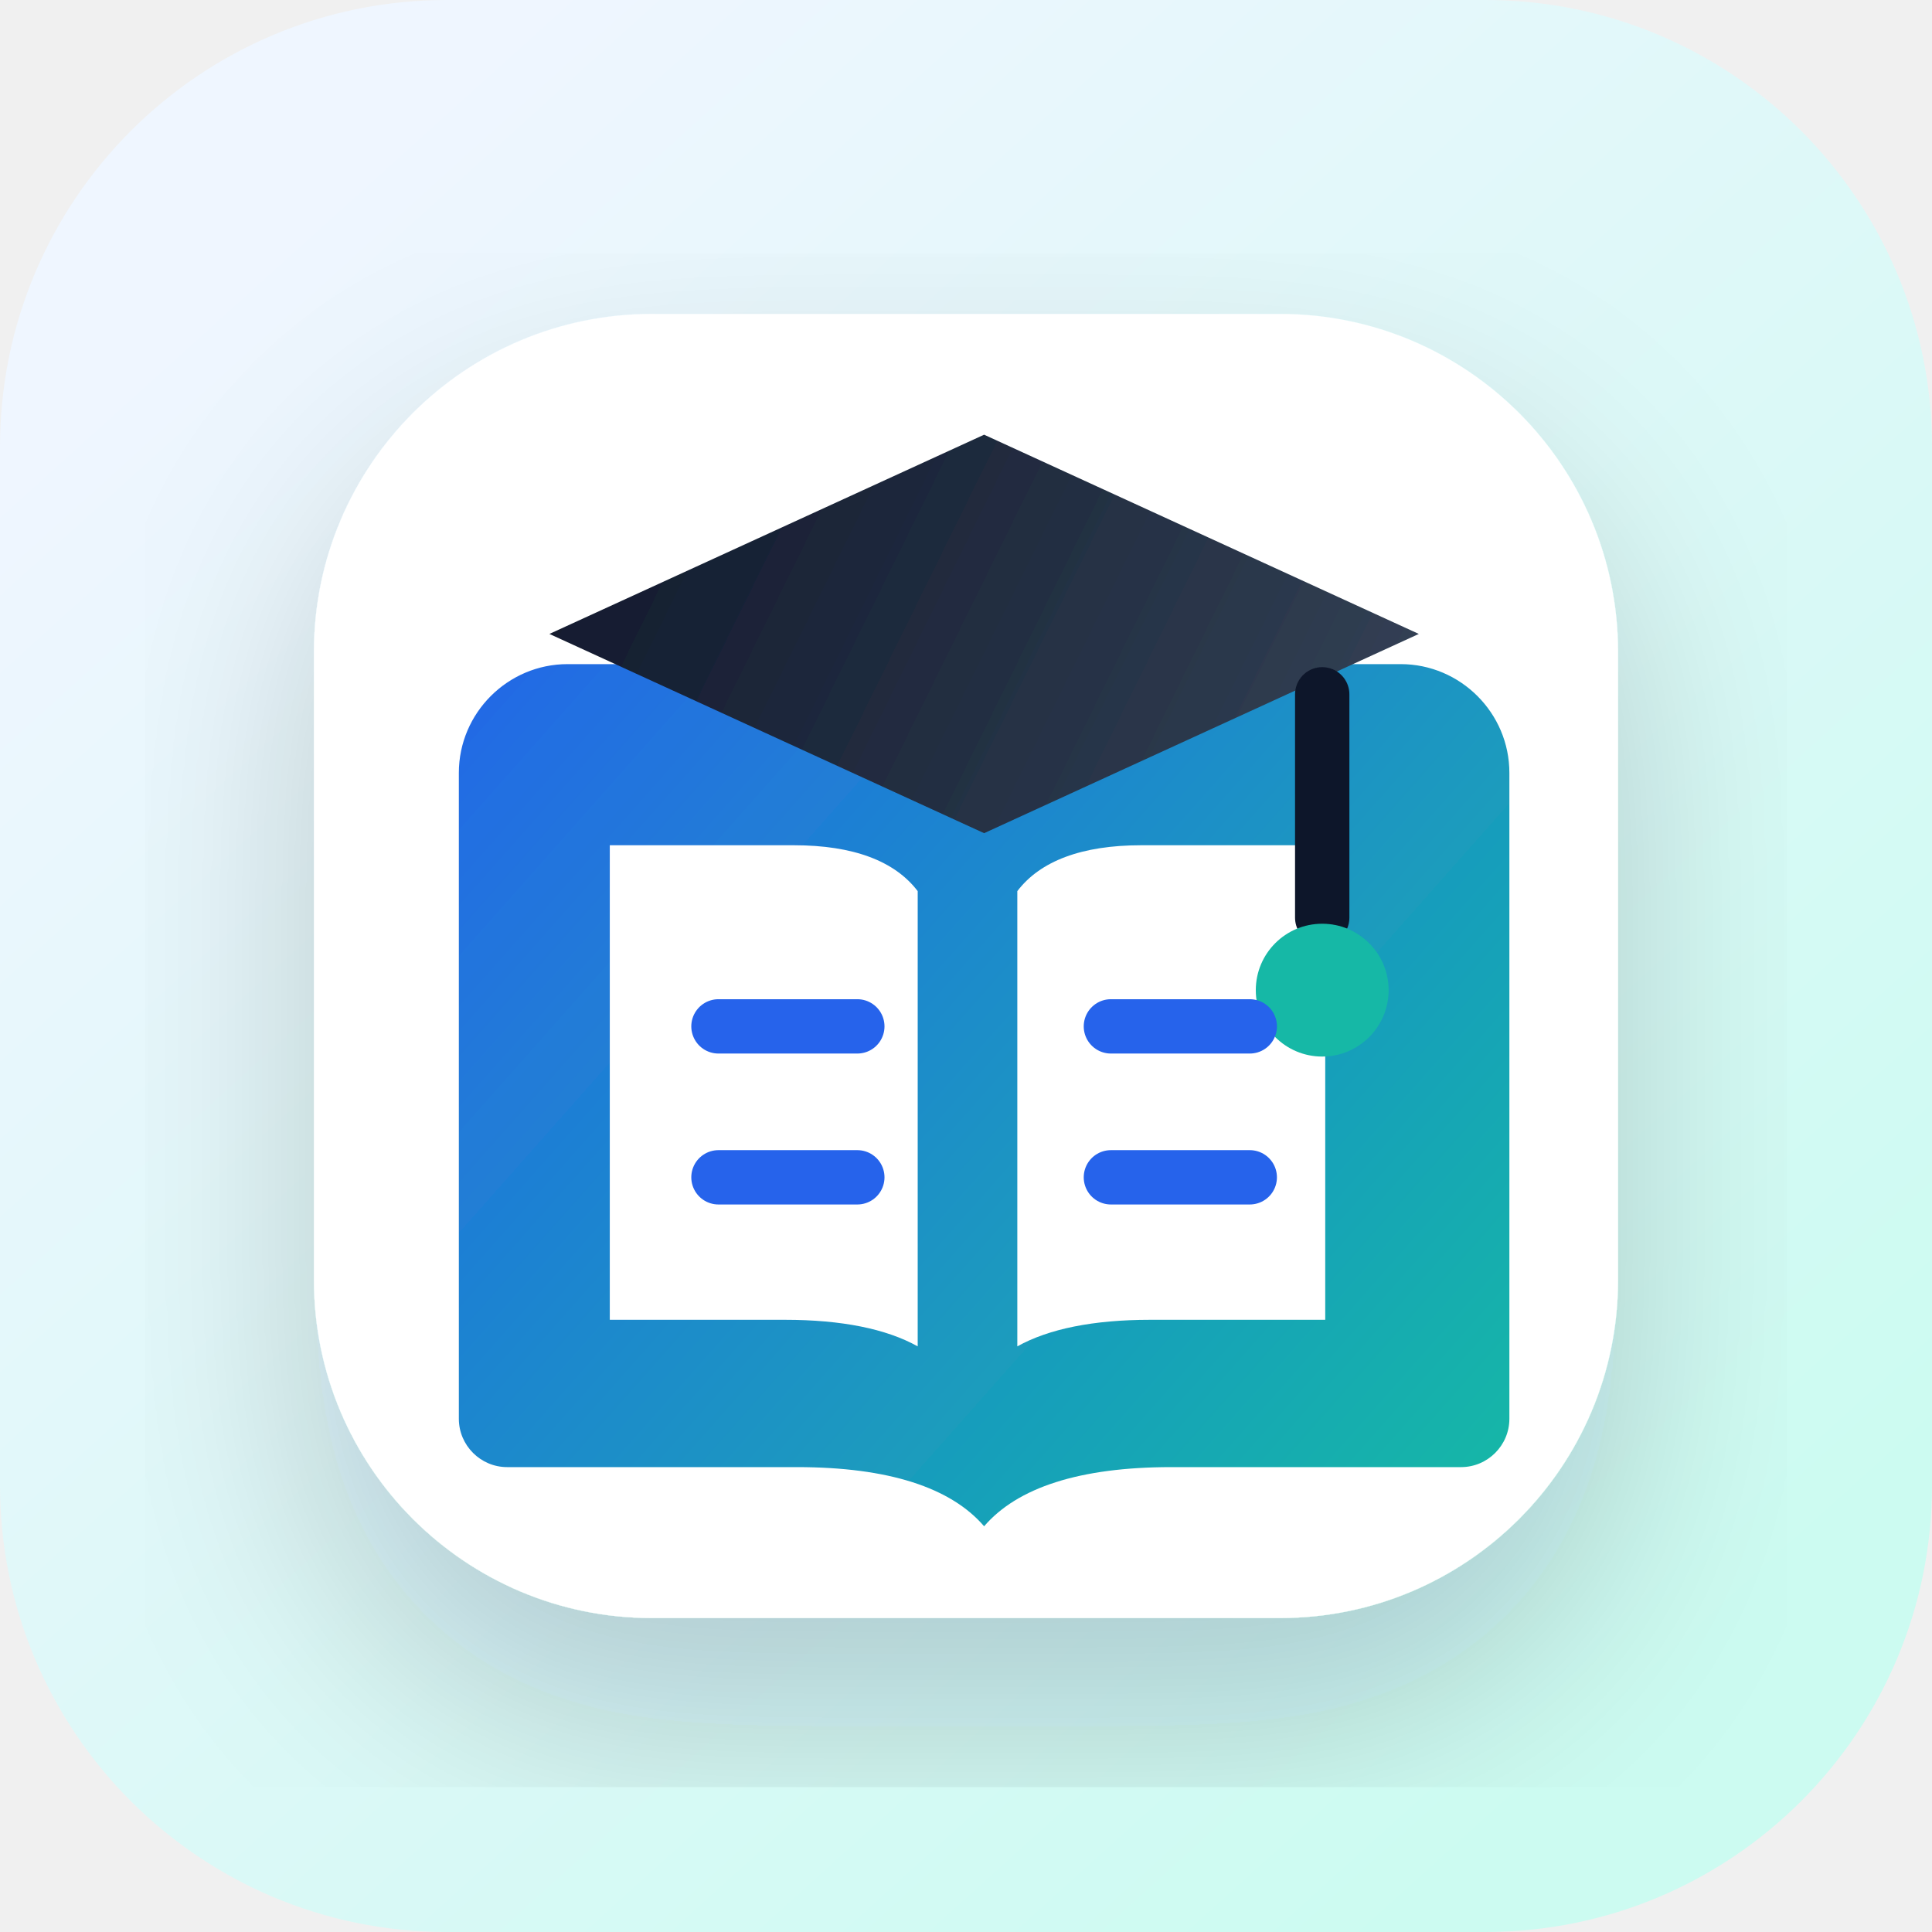
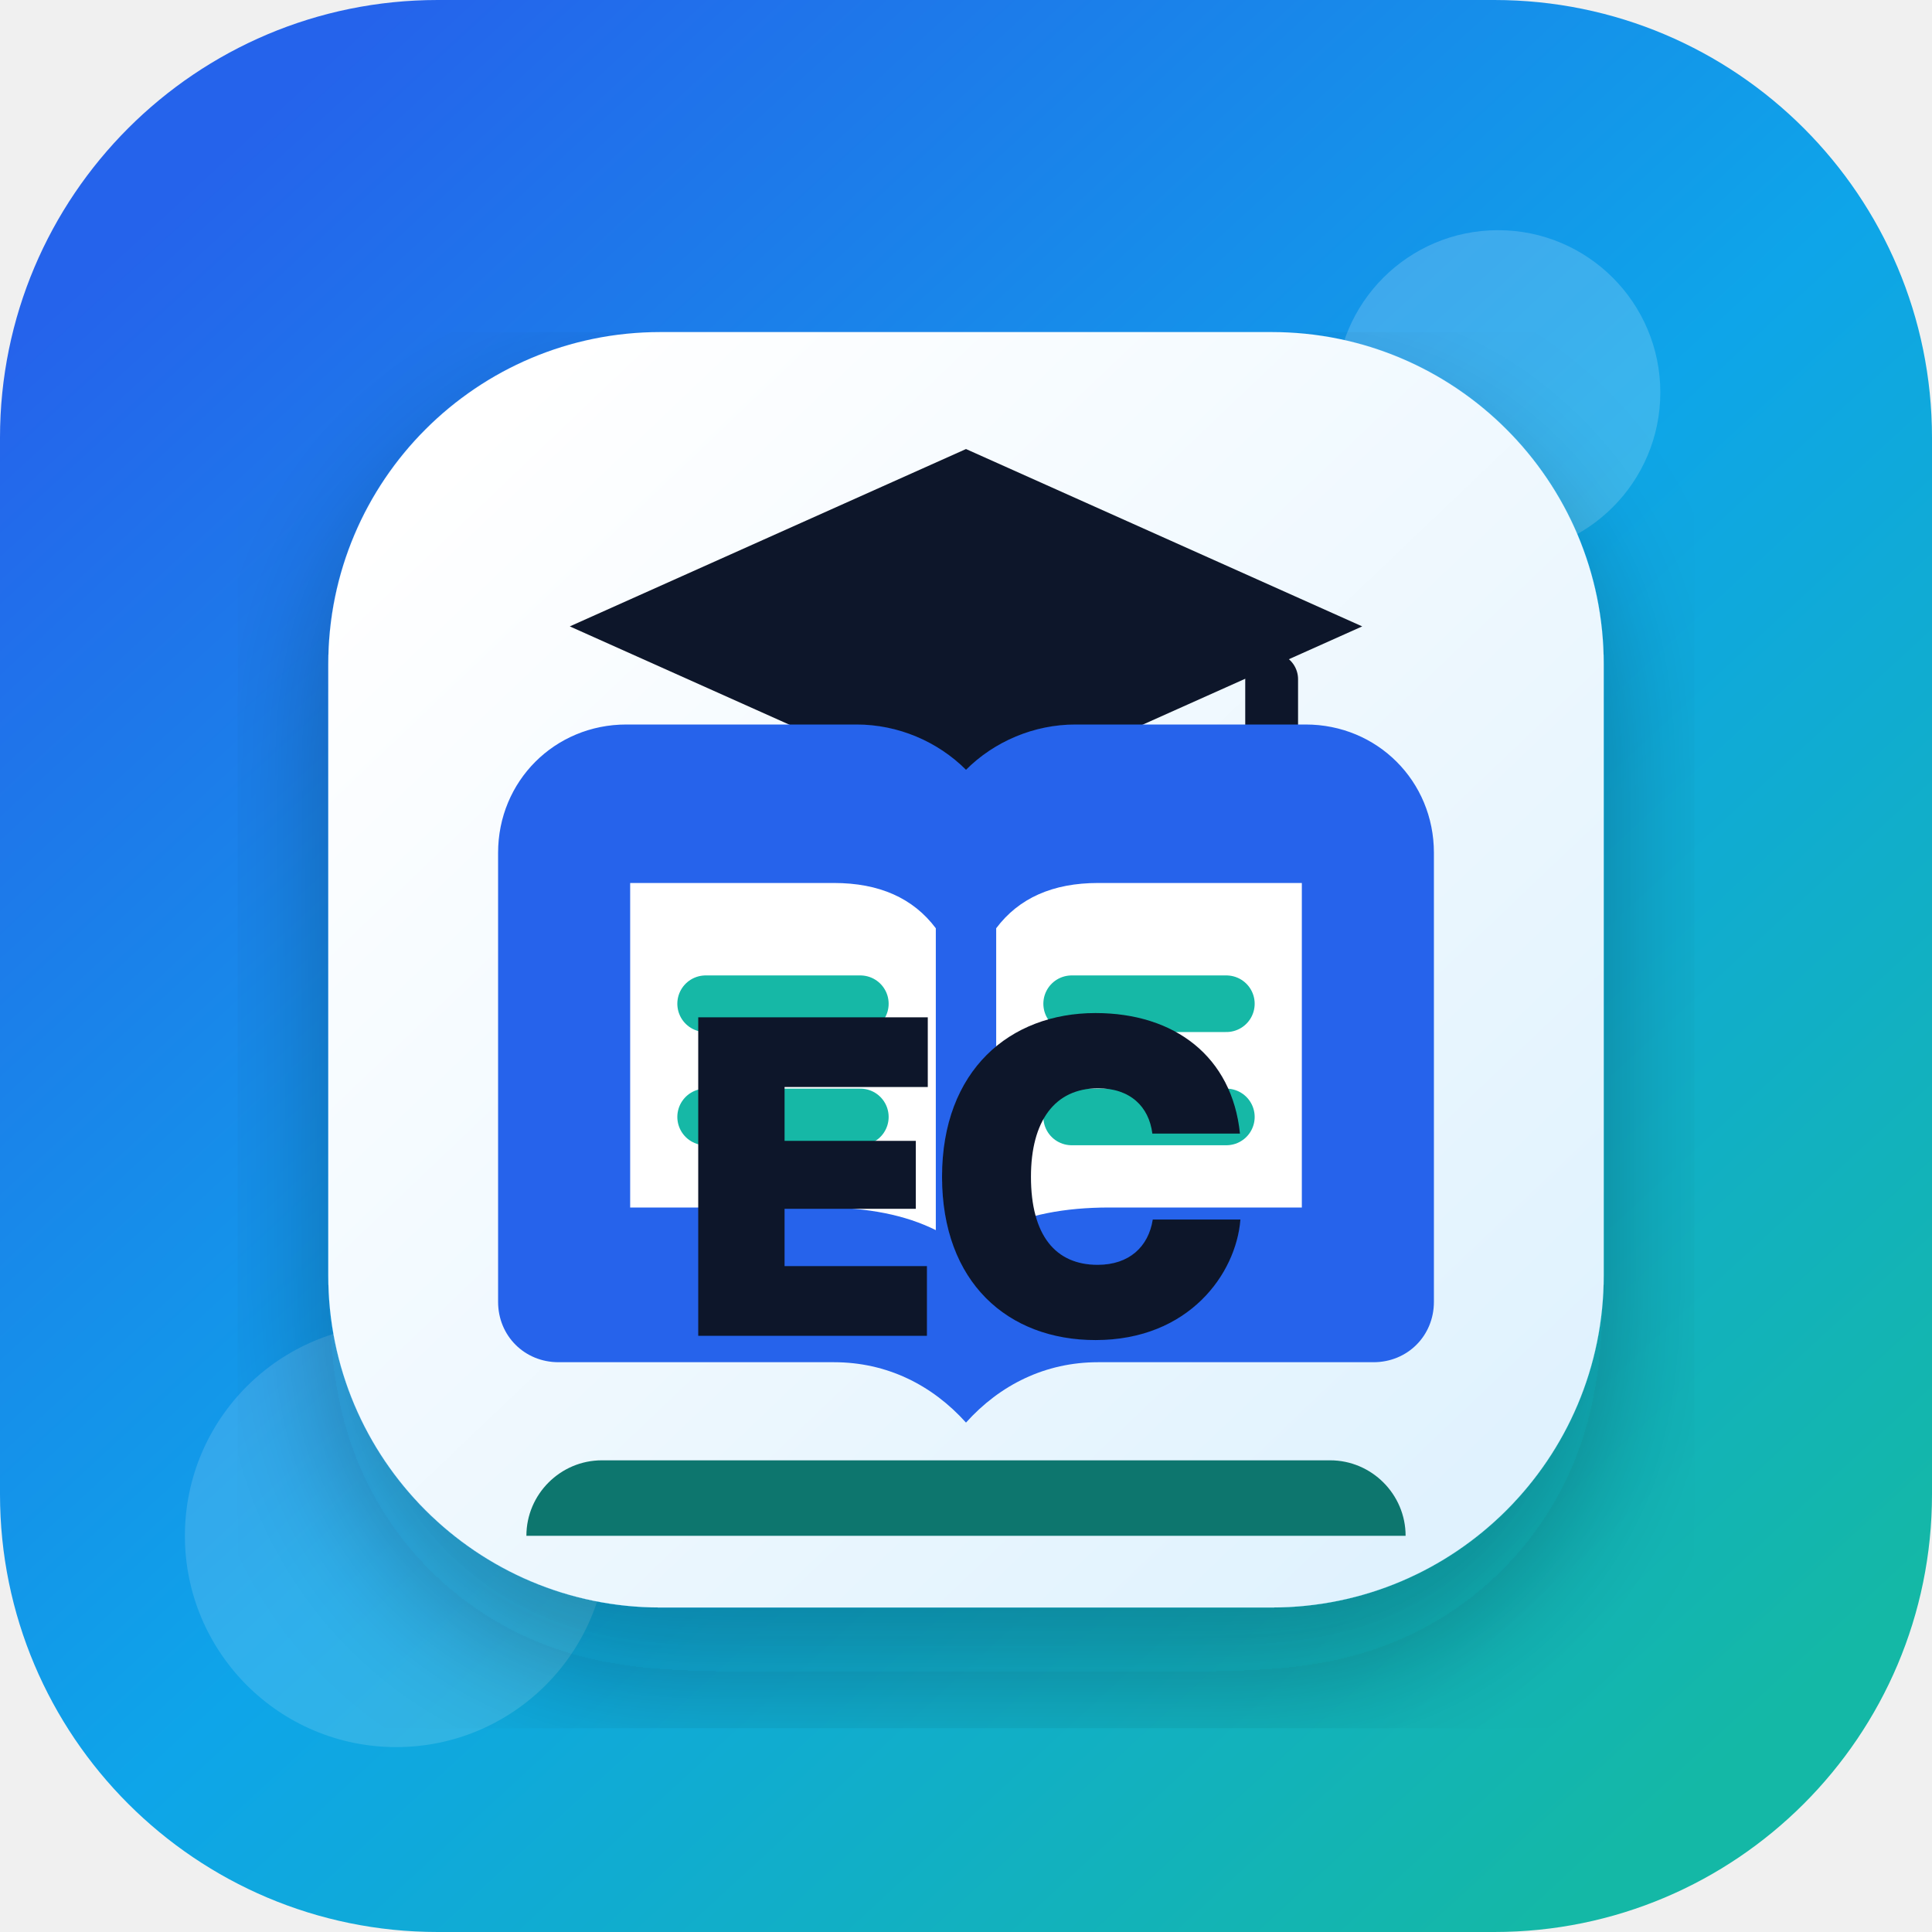
- <svg xmlns="http://www.w3.org/2000/svg" width="320" height="320" viewBox="0 0 320 320" role="img" aria-labelledby="title desc">
+ <svg xmlns="http://www.w3.org/2000/svg" width="1024" height="1024" viewBox="0 0 1024 1024" role="img" aria-labelledby="title desc">
  <defs>
-     <linearGradient id="background" x1="48" x2="272" y1="36" y2="284" gradientUnits="userSpaceOnUse">
-       <stop stop-color="#eff6ff" />
-       <stop offset="1" stop-color="#ccfbf1" />
-     </linearGradient>
-     <linearGradient id="book" x1="72" x2="248" y1="94" y2="250" gradientUnits="userSpaceOnUse">
+     <linearGradient id="background" x1="116" x2="908" y1="82" y2="942" gradientUnits="userSpaceOnUse">
      <stop stop-color="#2563eb" />
+       <stop offset=".52" stop-color="#0ea5e9" />
      <stop offset="1" stop-color="#14b8a6" />
    </linearGradient>
-     <linearGradient id="cap" x1="92" x2="230" y1="62" y2="130" gradientUnits="userSpaceOnUse">
-       <stop stop-color="#0f172a" />
-       <stop offset="1" stop-color="#334155" />
+     <linearGradient id="panel" x1="248" x2="776" y1="234" y2="788" gradientUnits="userSpaceOnUse">
+       <stop stop-color="#ffffff" />
+       <stop offset="1" stop-color="#e0f2fe" />
    </linearGradient>
-     <filter id="shadow" x="24" y="24" width="272" height="272" color-interpolation-filters="sRGB" filterUnits="userSpaceOnUse">
-       <feDropShadow dx="0" dy="18" stdDeviation="18" flood-color="#0f172a" flood-opacity=".18" />
+     <filter id="shadow" x="126" y="142" width="772" height="774" color-interpolation-filters="sRGB" filterUnits="userSpaceOnUse">
+       <feDropShadow dx="0" dy="34" stdDeviation="34" flood-color="#0f172a" flood-opacity=".28" />
    </filter>
  </defs>
-   <rect width="320" height="320" rx="74" fill="url(#background)" />
+   <rect width="1024" height="1024" rx="232" fill="url(#background)" />
+   <circle cx="794" cy="208" r="86" fill="#fff" opacity=".18" />
+   <circle cx="210" cy="814" r="112" fill="#fff" opacity=".14" />
  <g filter="url(#shadow)">
-     <rect x="52" y="52" width="216" height="216" rx="56" fill="#fff" />
-     <path fill="url(#book)" d="M76 128c0-9.9 8.1-18 18-18h38c15.1 0 25.8 4.8 31 12 5.2-7.2 15.9-12 31-12h38c9.9 0 18 8.1 18 18v107c0 4.4-3.6 8-8 8h-48c-15.2 0-25.5 3.4-31 9.8-5.5-6.4-15.8-9.8-31-9.8H84c-4.4 0-8-3.6-8-8V128Z" />
-     <path fill="#fff" d="M101 140h30.5c9.8 0 16.7 2.6 20.5 7.6V223c-5.2-2.9-12.6-4.4-22-4.4h-29V140Zm88 0h30.5v78.6h-29c-9.4 0-16.8 1.5-22 4.4v-75.4c3.8-5 10.7-7.6 20.5-7.6Z" />
-     <path fill="url(#cap)" d="M163 72 235 105l-72 33-72-33 72-33Z" />
-     <path stroke="#0f172a" stroke-linecap="round" stroke-width="9" d="M219 115v37" />
-     <circle cx="219" cy="164" r="11" fill="#14b8a6" />
-     <path stroke="#2563eb" stroke-linecap="round" stroke-width="9" d="M119 170h23M119 195h23M184 170h23M184 195h23" />
+     <rect x="174" y="176" width="676" height="676" rx="176" fill="url(#panel)" />
+     <path fill="#0f172a" d="M512 238 722 332 512 426 302 332l210-94Z" />
+     <path stroke="#0f172a" stroke-linecap="round" stroke-width="28" d="M674 360v106" />
+     <circle cx="674" cy="506" r="34" fill="#14b8a6" />
+     <path fill="#2563eb" d="M264 452c0-38 30-68 68-68h122c22 0 43 9 58 24 15-15 36-24 58-24h122c38 0 68 30 68 68v238c0 18-14 32-32 32H582c-28 0-52 12-70 32-18-20-42-32-70-32H296c-18 0-32-14-32-32V452Z" />
+     <path fill="#ffffff" d="M334 468h108c24 0 42 8 54 24v160c-16-8-36-12-60-12H334V468Zm248 0h108v172H588c-24 0-44 4-60 12V492c12-16 30-24 54-24Z" />
+     <path stroke="#14b8a6" stroke-linecap="round" stroke-width="30" d="M374 532h82M374 592h82M568 532h82M568 592h82" />
+     <path fill="#0f766e" d="M319 774h386c22 0 40 18 40 40H279c0-22 18-40 40-40Z" />
+     <text x="512" y="708" fill="#0f172a" font-family="Inter, Segoe UI, Arial, sans-serif" font-size="232" font-weight="900" letter-spacing="-10" text-anchor="middle">EC</text>
  </g>
</svg>
